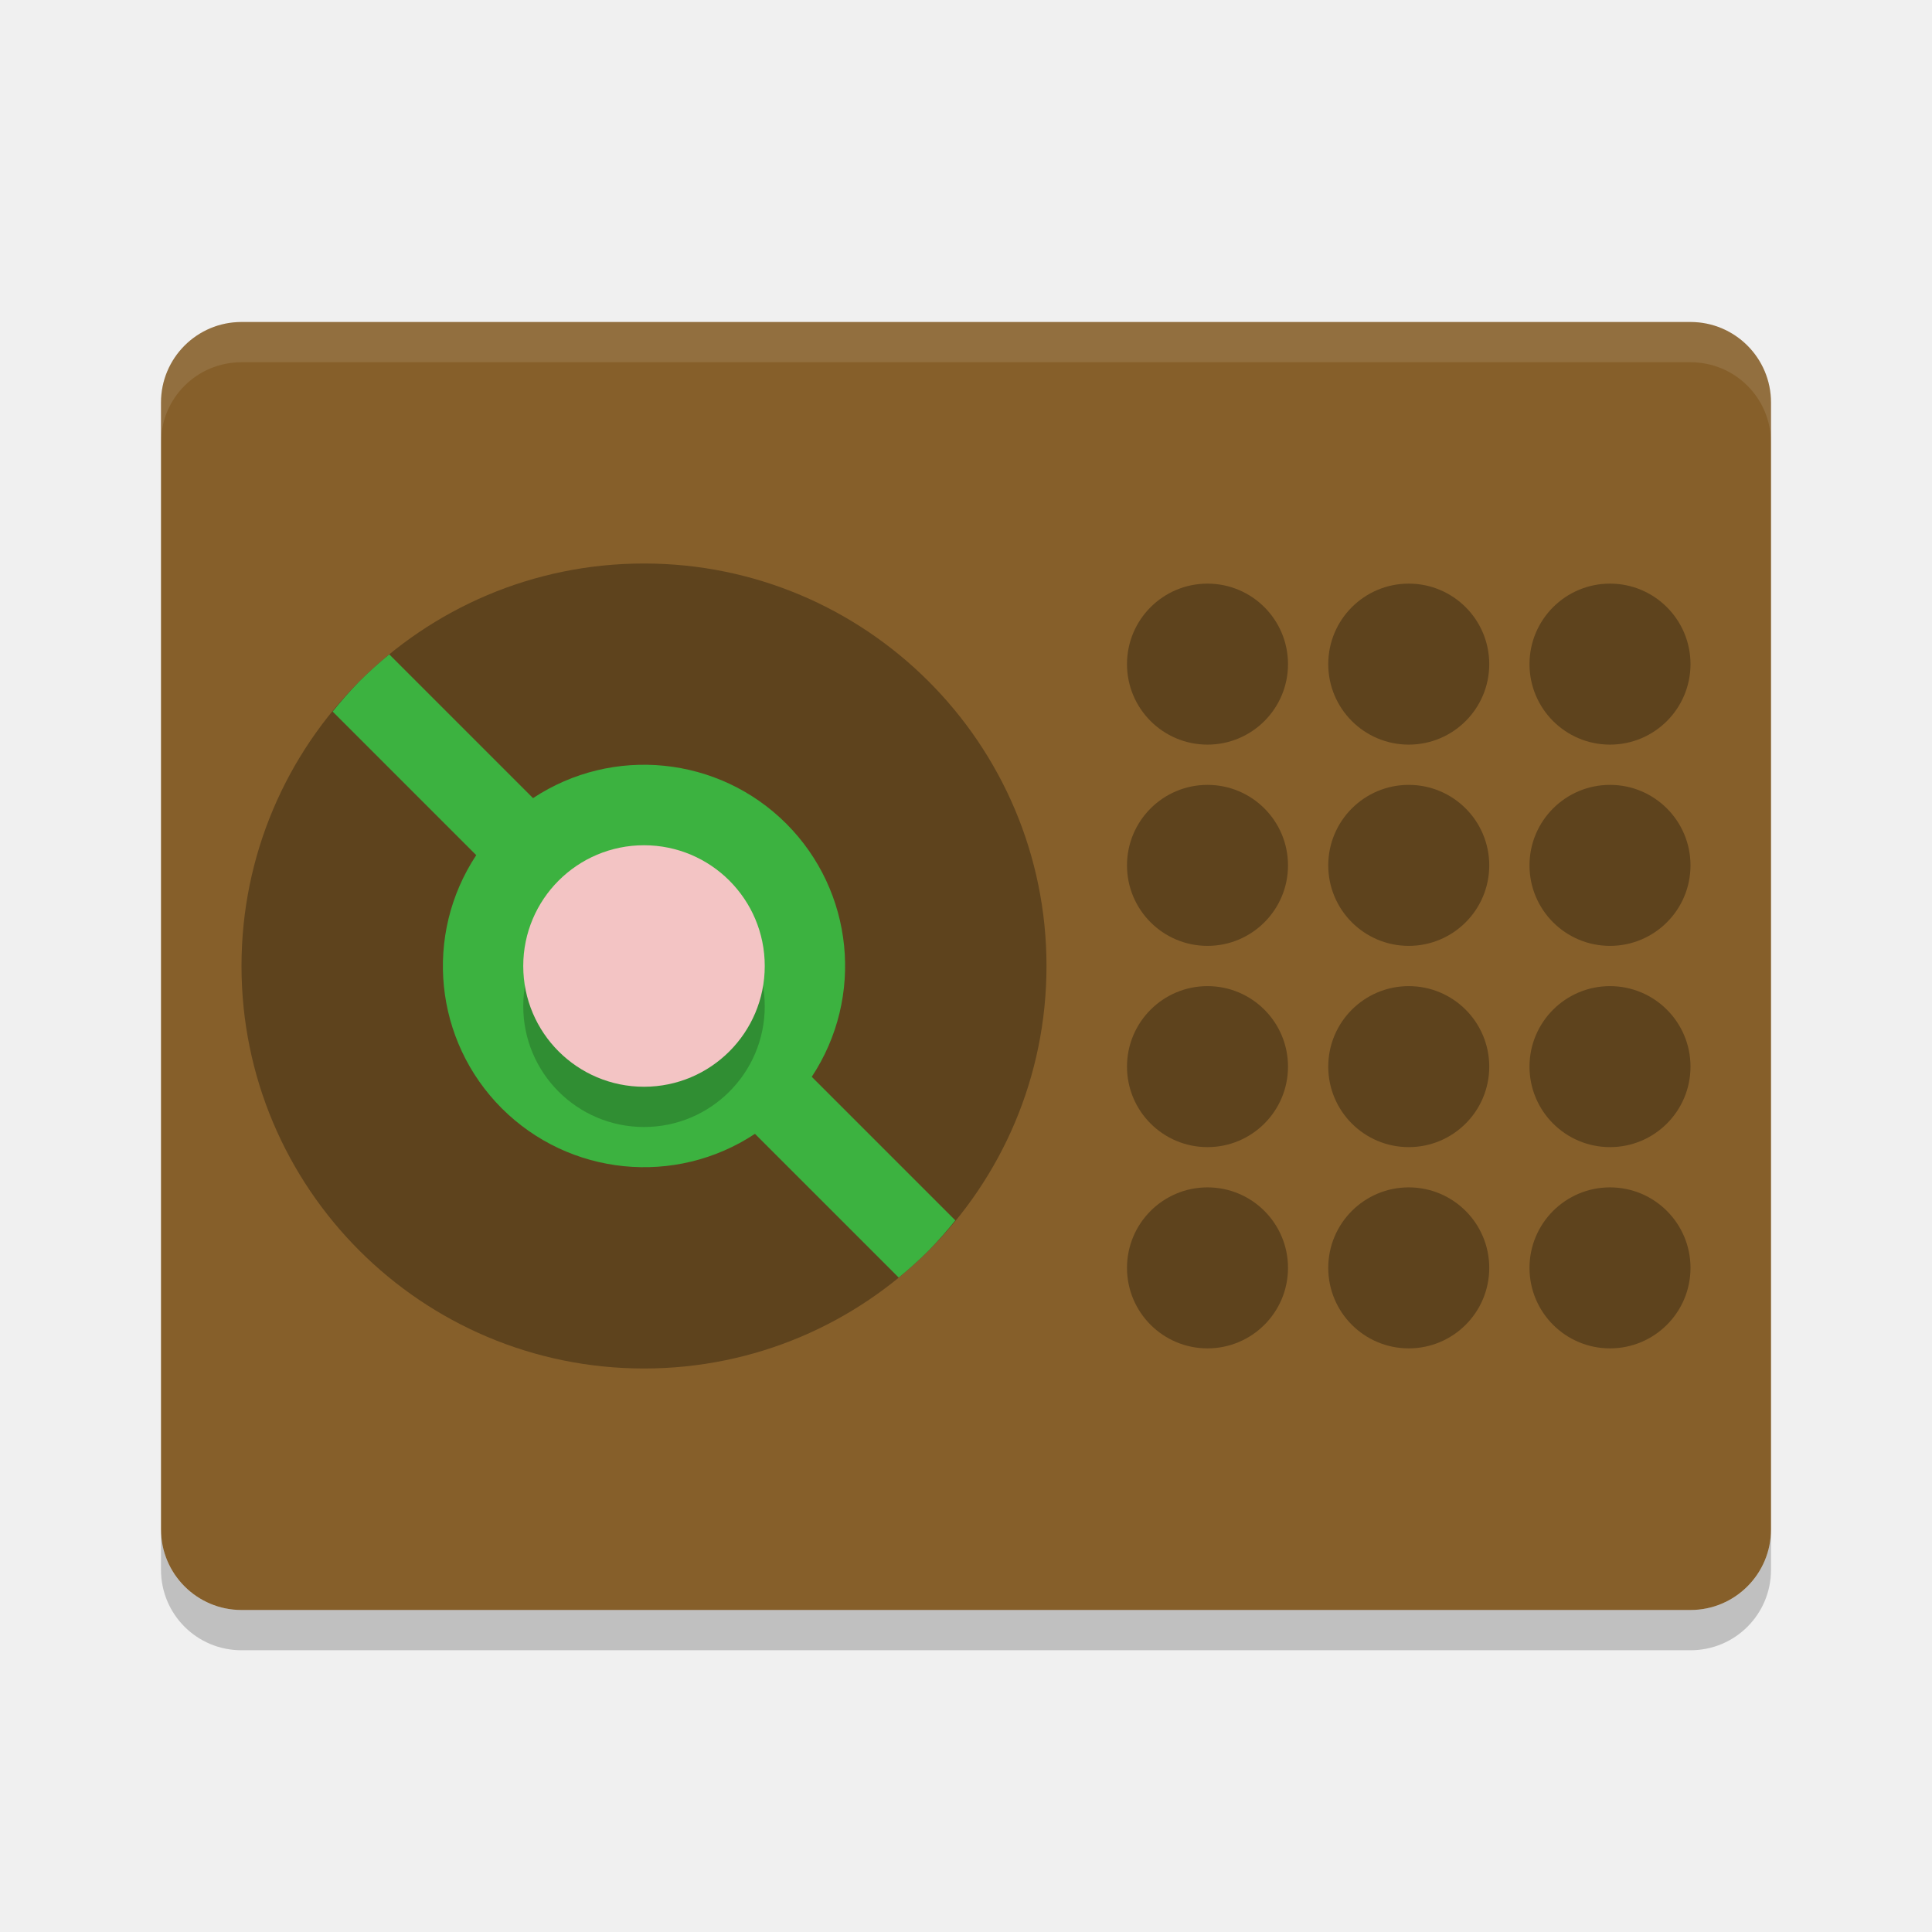
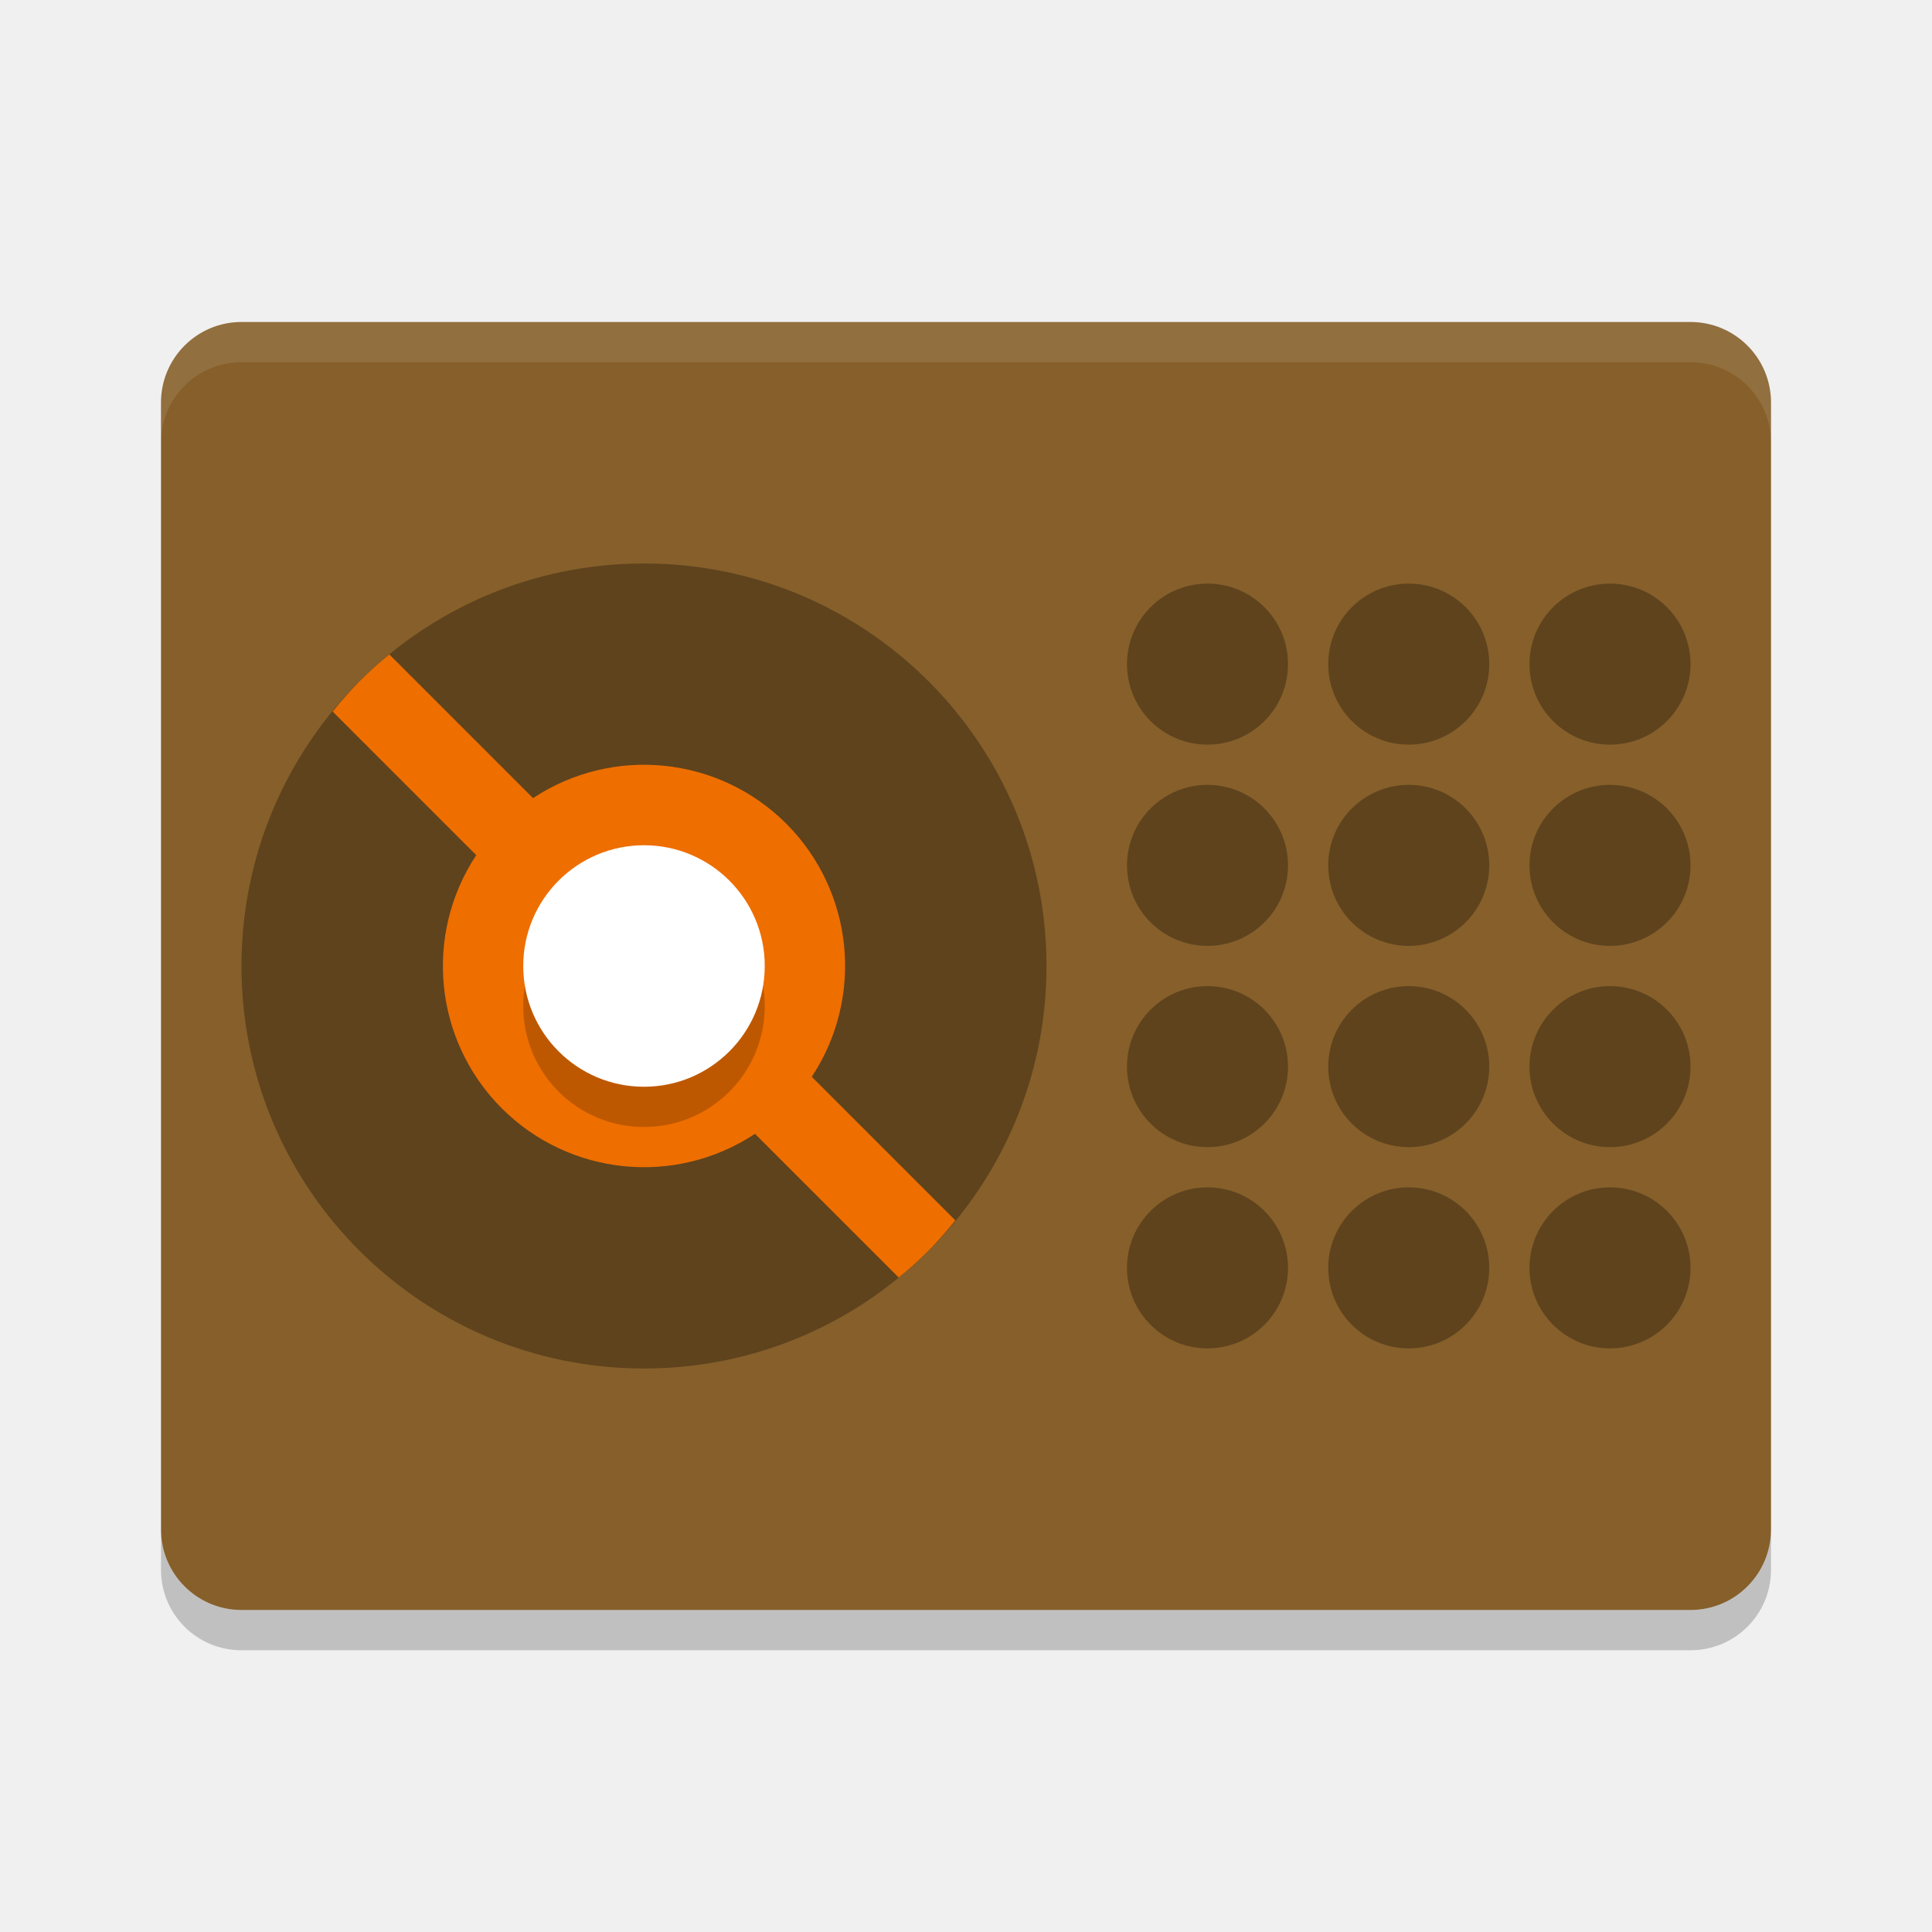
<svg xmlns="http://www.w3.org/2000/svg" height="48" width="48" version="1" id="svg34">
  <defs id="defs38" />
  <rect ry="2" rx="2" transform="scale(-1,1)" height="32" width="40" y="8" x="-44" fill="#4c636b" id="rect2" style="fill:#865f2a;fill-opacity:1" />
  <circle cy="24" cx="16" r="10" id="circle4" style="opacity:0.3" />
-   <path d="m 8.929,16.929 a 10,10 0 0 0 -0.664,0.75 l 3.567,3.567 a 5,5 0 0 0 0.633,6.289 5,5 0 0 0 6.292,0.635 l 3.571,3.571 a 10,10 0 0 0 0.743,-0.671 10,10 0 0 0 0.664,-0.75 l -3.567,-3.567 a 5,5 0 0 0 -0.633,-6.289 5,5 0 0 0 -6.292,-0.635 l -3.571,-3.571 a 10,10 0 0 0 -0.743,0.671 z" id="path6" style="fill:#3cb240;fill-opacity:1" />
+   <path d="m 8.929,16.929 a 10,10 0 0 0 -0.664,0.75 l 3.567,3.567 a 5,5 0 0 0 0.633,6.289 5,5 0 0 0 6.292,0.635 l 3.571,3.571 a 10,10 0 0 0 0.743,-0.671 10,10 0 0 0 0.664,-0.75 l -3.567,-3.567 a 5,5 0 0 0 -0.633,-6.289 5,5 0 0 0 -6.292,-0.635 l -3.571,-3.571 a 10,10 0 0 0 -0.743,0.671 z" id="path6" style="fill:#ee6e00;fill-opacity:1" />
  <circle cy="25" cx="16" r="3" id="circle8" style="opacity:0.2" />
-   <circle cy="24" cx="16" r="3" id="circle10" style="fill:#f3c4c4" />
+   <circle cy="24" cx="16" r="3" id="circle10" style="fill:#ffffff;fill-opacity:1" />
  <path opacity=".1" d="m6 8c-1.108 0-2 0.892-2 2v1c0-1.108 0.892-2 2-2h36c1.108 0 2 0.892 2 2v-1c0-1.108-0.892-2-2-2h-36z" fill="#fff" id="path26" />
  <path opacity=".2" d="m4 38v1c0 1.108 0.892 2 2 2h36c1.108 0 2-0.892 2-2v-1c0 1.108-0.892 2-2 2h-36c-1.108 0-2-0.892-2-2z" id="path28" />
  <path style="opacity:0.3;vector-effect:none;fill:#000000;fill-opacity:1;stroke:none;stroke-width:3.489;stroke-linecap:butt;stroke-linejoin:miter;stroke-miterlimit:4;stroke-dasharray:none;stroke-dashoffset:0;stroke-opacity:1" d="m 30,14.5 a 2,2 0 0 0 -2,2 2,2 0 0 0 2,2 2,2 0 0 0 2,-2 2,2 0 0 0 -2,-2 z m 5,0 a 2,2 0 0 0 -2,2 2,2 0 0 0 2,2 2,2 0 0 0 2,-2 2,2 0 0 0 -2,-2 z m 5,0 a 2,2 0 0 0 -2,2 2,2 0 0 0 2,2 2,2 0 0 0 2,-2 2,2 0 0 0 -2,-2 z m -10,5 a 2,2 0 0 0 -2,2 2,2 0 0 0 2,2 2,2 0 0 0 2,-2 2,2 0 0 0 -2,-2 z m 5,0 a 2,2 0 0 0 -2,2 2,2 0 0 0 2,2 2,2 0 0 0 2,-2 2,2 0 0 0 -2,-2 z m 5,0 a 2,2 0 0 0 -2,2 2,2 0 0 0 2,2 2,2 0 0 0 2,-2 2,2 0 0 0 -2,-2 z m -10,5 a 2,2 0 0 0 -2,2 2,2 0 0 0 2,2 2,2 0 0 0 2,-2 2,2 0 0 0 -2,-2 z m 5,0 a 2,2 0 0 0 -2,2 2,2 0 0 0 2,2 2,2 0 0 0 2,-2 2,2 0 0 0 -2,-2 z m 5,0 a 2,2 0 0 0 -2,2 2,2 0 0 0 2,2 2,2 0 0 0 2,-2 2,2 0 0 0 -2,-2 z m -10,5 a 2,2 0 0 0 -2,2 2,2 0 0 0 2,2 2,2 0 0 0 2,-2 2,2 0 0 0 -2,-2 z m 5,0 a 2,2 0 0 0 -2,2 2,2 0 0 0 2,2 2,2 0 0 0 2,-2 2,2 0 0 0 -2,-2 z m 5,0 a 2,2 0 0 0 -2,2 2,2 0 0 0 2,2 2,2 0 0 0 2,-2 2,2 0 0 0 -2,-2 z" id="path4591" />
</svg>
